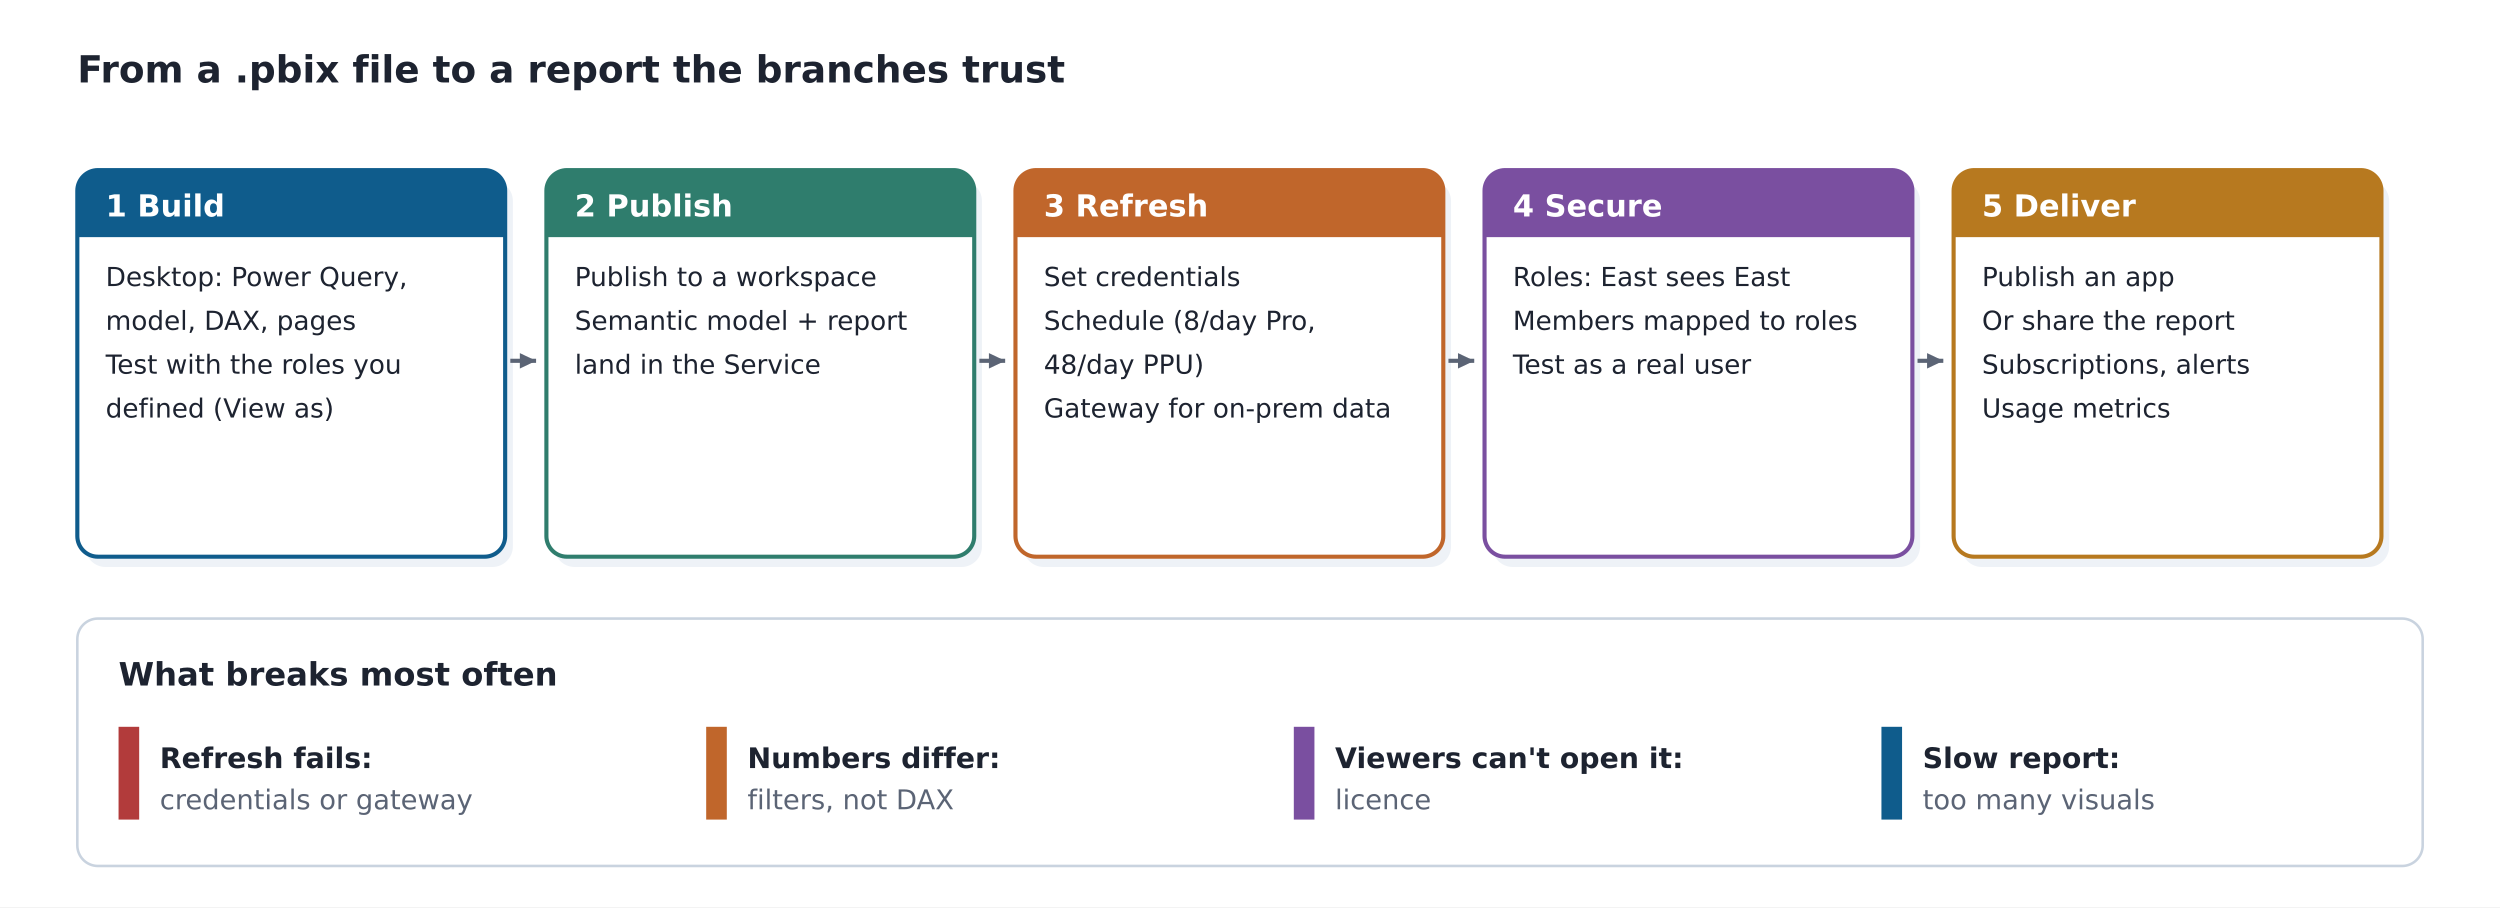
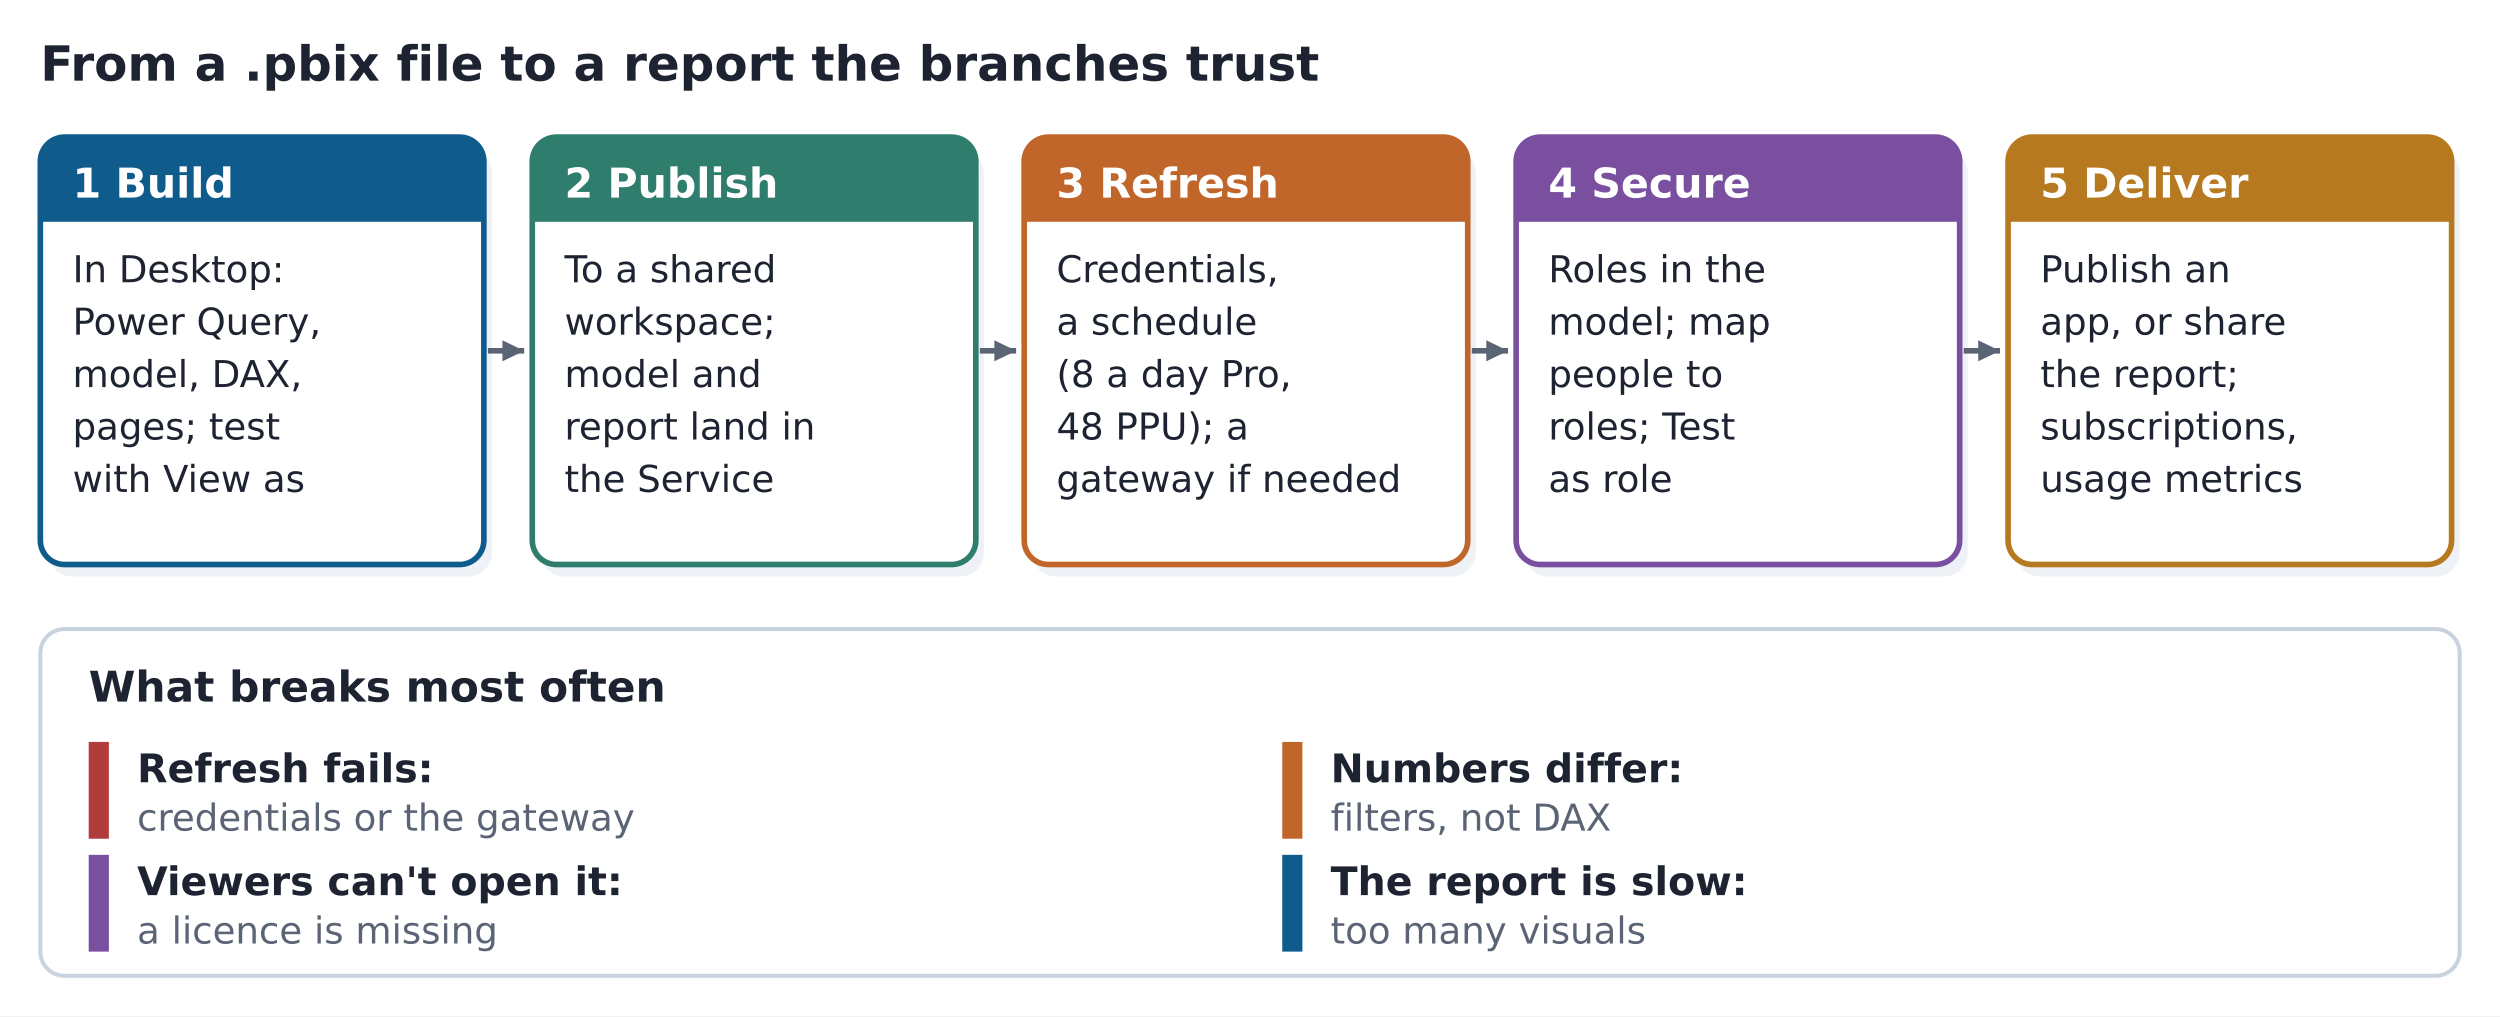
- <svg xmlns="http://www.w3.org/2000/svg" width="970" height="352" viewBox="0 0 970 352" font-family="DejaVu Sans, Arial, sans-serif">
-   <rect width="970" height="352" fill="#ffffff" />
-   <text x="30" y="32" font-size="14.5" fill="#1d2330" font-weight="bold" text-anchor="start" font-family="Poppins, DejaVu Sans, sans-serif">From a .pbix file to a report the branches trust</text>
-   <rect x="33" y="70" width="166" height="150" rx="8" fill="#eef2f7" stroke="none" stroke-width="1" />
-   <rect x="30" y="66" width="166" height="150" rx="8" fill="#fff" stroke="#0f5c8c" stroke-width="1.6" />
-   <path d="M30,74 a8,8 0 0 1 8,-8 H188 a8,8 0 0 1 8,8 V92 H30 Z" fill="#0f5c8c" />
-   <text x="41" y="84" font-size="11.8" fill="#fff" font-weight="bold" text-anchor="start" font-family="Poppins, DejaVu Sans, sans-serif">1  Build</text>
-   <text x="41" y="111" font-size="10.2" fill="#1d2330" font-weight="normal" text-anchor="start">Desktop: Power Query,</text>
-   <text x="41" y="128" font-size="10.2" fill="#1d2330" font-weight="normal" text-anchor="start">model, DAX, pages</text>
-   <text x="41" y="145" font-size="10.2" fill="#1d2330" font-weight="normal" text-anchor="start">Test with the roles you</text>
-   <text x="41" y="162" font-size="10.2" fill="#1d2330" font-weight="normal" text-anchor="start">defined (View as)</text>
-   <path d="M198,140 L208,140" fill="none" stroke="#5b6475" stroke-width="1.6" stroke-linejoin="round" />
-   <path d="M208,140 L201.7,143.0 L201.7,137.0 Z" fill="#5b6475" />
-   <rect x="215" y="70" width="166" height="150" rx="8" fill="#eef2f7" stroke="none" stroke-width="1" />
-   <rect x="212" y="66" width="166" height="150" rx="8" fill="#fff" stroke="#2f7d6d" stroke-width="1.6" />
-   <path d="M212,74 a8,8 0 0 1 8,-8 H370 a8,8 0 0 1 8,8 V92 H212 Z" fill="#2f7d6d" />
-   <text x="223" y="84" font-size="11.8" fill="#fff" font-weight="bold" text-anchor="start" font-family="Poppins, DejaVu Sans, sans-serif">2  Publish</text>
-   <text x="223" y="111" font-size="10.2" fill="#1d2330" font-weight="normal" text-anchor="start">Publish to a workspace</text>
-   <text x="223" y="128" font-size="10.2" fill="#1d2330" font-weight="normal" text-anchor="start">Semantic model + report</text>
-   <text x="223" y="145" font-size="10.2" fill="#1d2330" font-weight="normal" text-anchor="start">land in the Service</text>
-   <path d="M380,140 L390,140" fill="none" stroke="#5b6475" stroke-width="1.6" stroke-linejoin="round" />
-   <path d="M390,140 L383.7,143.0 L383.7,137.0 Z" fill="#5b6475" />
-   <rect x="397" y="70" width="166" height="150" rx="8" fill="#eef2f7" stroke="none" stroke-width="1" />
-   <rect x="394" y="66" width="166" height="150" rx="8" fill="#fff" stroke="#c0662b" stroke-width="1.6" />
-   <path d="M394,74 a8,8 0 0 1 8,-8 H552 a8,8 0 0 1 8,8 V92 H394 Z" fill="#c0662b" />
-   <text x="405" y="84" font-size="11.8" fill="#fff" font-weight="bold" text-anchor="start" font-family="Poppins, DejaVu Sans, sans-serif">3  Refresh</text>
-   <text x="405" y="111" font-size="10.2" fill="#1d2330" font-weight="normal" text-anchor="start">Set credentials</text>
-   <text x="405" y="128" font-size="10.2" fill="#1d2330" font-weight="normal" text-anchor="start">Schedule (8/day Pro,</text>
-   <text x="405" y="145" font-size="10.2" fill="#1d2330" font-weight="normal" text-anchor="start">48/day PPU)</text>
-   <text x="405" y="162" font-size="10.2" fill="#1d2330" font-weight="normal" text-anchor="start">Gateway for on-prem data</text>
-   <path d="M562,140 L572,140" fill="none" stroke="#5b6475" stroke-width="1.6" stroke-linejoin="round" />
-   <path d="M572,140 L565.7,143.0 L565.7,137.0 Z" fill="#5b6475" />
-   <rect x="579" y="70" width="166" height="150" rx="8" fill="#eef2f7" stroke="none" stroke-width="1" />
-   <rect x="576" y="66" width="166" height="150" rx="8" fill="#fff" stroke="#7a4fa0" stroke-width="1.6" />
-   <path d="M576,74 a8,8 0 0 1 8,-8 H734 a8,8 0 0 1 8,8 V92 H576 Z" fill="#7a4fa0" />
-   <text x="587" y="84" font-size="11.8" fill="#fff" font-weight="bold" text-anchor="start" font-family="Poppins, DejaVu Sans, sans-serif">4  Secure</text>
-   <text x="587" y="111" font-size="10.2" fill="#1d2330" font-weight="normal" text-anchor="start">Roles: East sees East</text>
-   <text x="587" y="128" font-size="10.2" fill="#1d2330" font-weight="normal" text-anchor="start">Members mapped to roles</text>
-   <text x="587" y="145" font-size="10.2" fill="#1d2330" font-weight="normal" text-anchor="start">Test as a real user</text>
-   <path d="M744,140 L754,140" fill="none" stroke="#5b6475" stroke-width="1.6" stroke-linejoin="round" />
-   <path d="M754,140 L747.7,143.0 L747.7,137.0 Z" fill="#5b6475" />
-   <rect x="761" y="70" width="166" height="150" rx="8" fill="#eef2f7" stroke="none" stroke-width="1" />
-   <rect x="758" y="66" width="166" height="150" rx="8" fill="#fff" stroke="#b7791f" stroke-width="1.6" />
-   <path d="M758,74 a8,8 0 0 1 8,-8 H916 a8,8 0 0 1 8,8 V92 H758 Z" fill="#b7791f" />
-   <text x="769" y="84" font-size="11.8" fill="#fff" font-weight="bold" text-anchor="start" font-family="Poppins, DejaVu Sans, sans-serif">5  Deliver</text>
-   <text x="769" y="111" font-size="10.2" fill="#1d2330" font-weight="normal" text-anchor="start">Publish an app</text>
-   <text x="769" y="128" font-size="10.2" fill="#1d2330" font-weight="normal" text-anchor="start">Or share the report</text>
-   <text x="769" y="145" font-size="10.2" fill="#1d2330" font-weight="normal" text-anchor="start">Subscriptions, alerts</text>
-   <text x="769" y="162" font-size="10.2" fill="#1d2330" font-weight="normal" text-anchor="start">Usage metrics</text>
-   <rect x="30" y="240" width="910" height="96" rx="8" fill="#fff" stroke="#c9d3df" stroke-width="1" />
-   <text x="46" y="266" font-size="12.5" fill="#1d2330" font-weight="bold" text-anchor="start">What breaks most often</text>
-   <rect x="46" y="282" width="8" height="36" rx="0" fill="#b23b3b" stroke="none" stroke-width="1" />
-   <text x="62" y="298" font-size="11" fill="#1d2330" font-weight="bold" text-anchor="start">Refresh fails:</text>
-   <text x="62" y="314" font-size="10.6" fill="#5b6475" font-weight="normal" text-anchor="start">credentials or gateway</text>
-   <rect x="274" y="282" width="8" height="36" rx="0" fill="#c0662b" stroke="none" stroke-width="1" />
-   <text x="290" y="298" font-size="11" fill="#1d2330" font-weight="bold" text-anchor="start">Numbers differ:</text>
-   <text x="290" y="314" font-size="10.6" fill="#5b6475" font-weight="normal" text-anchor="start">filters, not DAX</text>
-   <rect x="502" y="282" width="8" height="36" rx="0" fill="#7a4fa0" stroke="none" stroke-width="1" />
-   <text x="518" y="298" font-size="11" fill="#1d2330" font-weight="bold" text-anchor="start">Viewers can't open it:</text>
-   <text x="518" y="314" font-size="10.6" fill="#5b6475" font-weight="normal" text-anchor="start">licence</text>
-   <rect x="730" y="282" width="8" height="36" rx="0" fill="#0f5c8c" stroke="none" stroke-width="1" />
-   <text x="746" y="298" font-size="11" fill="#1d2330" font-weight="bold" text-anchor="start">Slow report:</text>
-   <text x="746" y="314" font-size="10.6" fill="#5b6475" font-weight="normal" text-anchor="start">too many visuals</text>
+ <svg xmlns="http://www.w3.org/2000/svg" width="620" height="252" viewBox="0 0 620 252" font-family="DejaVu Sans, Arial, sans-serif">
+   <rect width="620" height="252" fill="#ffffff" />
+   <text x="10" y="20" font-size="12" fill="#1d2330" font-weight="bold" text-anchor="start" font-family="Poppins, DejaVu Sans, sans-serif">From a .pbix file to a report the branches trust</text>
+   <rect x="12" y="37" width="110" height="106" rx="6" fill="#eef2f7" stroke="none" stroke-width="1" />
+   <rect x="10" y="34" width="110" height="106" rx="6" fill="#fff" stroke="#0f5c8c" stroke-width="1.4" />
+   <path d="M10,40 a6,6 0 0 1 6,-6 H114 a6,6 0 0 1 6,6 V55 H10 Z" fill="#0f5c8c" />
+   <text x="18" y="49" font-size="10.2" fill="#fff" font-weight="bold" text-anchor="start" font-family="Poppins, DejaVu Sans, sans-serif">1  Build</text>
+   <text x="18.0" y="70" font-size="9.2" fill="#1d2330" font-weight="normal" text-anchor="start">In Desktop:</text>
+   <text x="18.0" y="83" font-size="9.2" fill="#1d2330" font-weight="normal" text-anchor="start">Power Query,</text>
+   <text x="18.0" y="96" font-size="9.2" fill="#1d2330" font-weight="normal" text-anchor="start">model, DAX,</text>
+   <text x="18.0" y="109" font-size="9.2" fill="#1d2330" font-weight="normal" text-anchor="start">pages; test</text>
+   <text x="18.0" y="122" font-size="9.2" fill="#1d2330" font-weight="normal" text-anchor="start">with View as</text>
+   <path d="M121,87 L130,87" fill="none" stroke="#5b6475" stroke-width="1.4" stroke-linejoin="round" />
+   <path d="M130,87 L124.6,89.6 L124.6,84.4 Z" fill="#5b6475" />
+   <rect x="134" y="37" width="110" height="106" rx="6" fill="#eef2f7" stroke="none" stroke-width="1" />
+   <rect x="132" y="34" width="110" height="106" rx="6" fill="#fff" stroke="#2f7d6d" stroke-width="1.4" />
+   <path d="M132,40 a6,6 0 0 1 6,-6 H236 a6,6 0 0 1 6,6 V55 H132 Z" fill="#2f7d6d" />
+   <text x="140" y="49" font-size="10.2" fill="#fff" font-weight="bold" text-anchor="start" font-family="Poppins, DejaVu Sans, sans-serif">2  Publish</text>
+   <text x="140.0" y="70" font-size="9.2" fill="#1d2330" font-weight="normal" text-anchor="start">To a shared</text>
+   <text x="140.0" y="83" font-size="9.2" fill="#1d2330" font-weight="normal" text-anchor="start">workspace;</text>
+   <text x="140.0" y="96" font-size="9.2" fill="#1d2330" font-weight="normal" text-anchor="start">model and</text>
+   <text x="140.0" y="109" font-size="9.2" fill="#1d2330" font-weight="normal" text-anchor="start">report land in</text>
+   <text x="140.0" y="122" font-size="9.2" fill="#1d2330" font-weight="normal" text-anchor="start">the Service</text>
+   <path d="M243,87 L252,87" fill="none" stroke="#5b6475" stroke-width="1.4" stroke-linejoin="round" />
+   <path d="M252,87 L246.6,89.6 L246.6,84.4 Z" fill="#5b6475" />
+   <rect x="256" y="37" width="110" height="106" rx="6" fill="#eef2f7" stroke="none" stroke-width="1" />
+   <rect x="254" y="34" width="110" height="106" rx="6" fill="#fff" stroke="#c0662b" stroke-width="1.4" />
+   <path d="M254,40 a6,6 0 0 1 6,-6 H358 a6,6 0 0 1 6,6 V55 H254 Z" fill="#c0662b" />
+   <text x="262" y="49" font-size="10.2" fill="#fff" font-weight="bold" text-anchor="start" font-family="Poppins, DejaVu Sans, sans-serif">3  Refresh</text>
+   <text x="262.0" y="70" font-size="9.2" fill="#1d2330" font-weight="normal" text-anchor="start">Credentials,</text>
+   <text x="262.0" y="83" font-size="9.2" fill="#1d2330" font-weight="normal" text-anchor="start">a schedule</text>
+   <text x="262.0" y="96" font-size="9.2" fill="#1d2330" font-weight="normal" text-anchor="start">(8 a day Pro,</text>
+   <text x="262.0" y="109" font-size="9.2" fill="#1d2330" font-weight="normal" text-anchor="start">48 PPU); a</text>
+   <text x="262.0" y="122" font-size="9.2" fill="#1d2330" font-weight="normal" text-anchor="start">gateway if needed</text>
+   <path d="M365,87 L374,87" fill="none" stroke="#5b6475" stroke-width="1.4" stroke-linejoin="round" />
+   <path d="M374,87 L368.6,89.6 L368.6,84.4 Z" fill="#5b6475" />
+   <rect x="378" y="37" width="110" height="106" rx="6" fill="#eef2f7" stroke="none" stroke-width="1" />
+   <rect x="376" y="34" width="110" height="106" rx="6" fill="#fff" stroke="#7a4fa0" stroke-width="1.4" />
+   <path d="M376,40 a6,6 0 0 1 6,-6 H480 a6,6 0 0 1 6,6 V55 H376 Z" fill="#7a4fa0" />
+   <text x="384" y="49" font-size="10.2" fill="#fff" font-weight="bold" text-anchor="start" font-family="Poppins, DejaVu Sans, sans-serif">4  Secure</text>
+   <text x="384.0" y="70" font-size="9.2" fill="#1d2330" font-weight="normal" text-anchor="start">Roles in the</text>
+   <text x="384.0" y="83" font-size="9.2" fill="#1d2330" font-weight="normal" text-anchor="start">model; map</text>
+   <text x="384.0" y="96" font-size="9.2" fill="#1d2330" font-weight="normal" text-anchor="start">people to</text>
+   <text x="384.0" y="109" font-size="9.2" fill="#1d2330" font-weight="normal" text-anchor="start">roles; Test</text>
+   <text x="384.0" y="122" font-size="9.2" fill="#1d2330" font-weight="normal" text-anchor="start">as role</text>
+   <path d="M487,87 L496,87" fill="none" stroke="#5b6475" stroke-width="1.4" stroke-linejoin="round" />
+   <path d="M496,87 L490.6,89.6 L490.6,84.4 Z" fill="#5b6475" />
+   <rect x="500" y="37" width="110" height="106" rx="6" fill="#eef2f7" stroke="none" stroke-width="1" />
+   <rect x="498" y="34" width="110" height="106" rx="6" fill="#fff" stroke="#b7791f" stroke-width="1.4" />
+   <path d="M498,40 a6,6 0 0 1 6,-6 H602 a6,6 0 0 1 6,6 V55 H498 Z" fill="#b7791f" />
+   <text x="506" y="49" font-size="10.2" fill="#fff" font-weight="bold" text-anchor="start" font-family="Poppins, DejaVu Sans, sans-serif">5  Deliver</text>
+   <text x="506.0" y="70" font-size="9.2" fill="#1d2330" font-weight="normal" text-anchor="start">Publish an</text>
+   <text x="506.0" y="83" font-size="9.2" fill="#1d2330" font-weight="normal" text-anchor="start">app, or share</text>
+   <text x="506.0" y="96" font-size="9.2" fill="#1d2330" font-weight="normal" text-anchor="start">the report;</text>
+   <text x="506.0" y="109" font-size="9.2" fill="#1d2330" font-weight="normal" text-anchor="start">subscriptions,</text>
+   <text x="506.0" y="122" font-size="9.2" fill="#1d2330" font-weight="normal" text-anchor="start">usage metrics</text>
+   <rect x="10" y="156" width="600" height="86" rx="6" fill="#fff" stroke="#c9d3df" stroke-width="1" />
+   <text x="22" y="174" font-size="10.5" fill="#1d2330" font-weight="bold" text-anchor="start">What breaks most often</text>
+   <rect x="22" y="184" width="5" height="24" rx="0" fill="#b23b3b" stroke="none" stroke-width="1" />
+   <text x="34" y="194" font-size="9.8" fill="#1d2330" font-weight="bold" text-anchor="start">Refresh fails:</text>
+   <text x="34" y="206" font-size="9.2" fill="#5b6475" font-weight="normal" text-anchor="start">credentials or the gateway</text>
+   <rect x="318" y="184" width="5" height="24" rx="0" fill="#c0662b" stroke="none" stroke-width="1" />
+   <text x="330" y="194" font-size="9.8" fill="#1d2330" font-weight="bold" text-anchor="start">Numbers differ:</text>
+   <text x="330" y="206" font-size="9.2" fill="#5b6475" font-weight="normal" text-anchor="start">filters, not DAX</text>
+   <rect x="22" y="212" width="5" height="24" rx="0" fill="#7a4fa0" stroke="none" stroke-width="1" />
+   <text x="34" y="222" font-size="9.8" fill="#1d2330" font-weight="bold" text-anchor="start">Viewers can't open it:</text>
+   <text x="34" y="234" font-size="9.2" fill="#5b6475" font-weight="normal" text-anchor="start">a licence is missing</text>
+   <rect x="318" y="212" width="5" height="24" rx="0" fill="#0f5c8c" stroke="none" stroke-width="1" />
+   <text x="330" y="222" font-size="9.8" fill="#1d2330" font-weight="bold" text-anchor="start">The report is slow:</text>
+   <text x="330" y="234" font-size="9.2" fill="#5b6475" font-weight="normal" text-anchor="start">too many visuals</text>
</svg>
